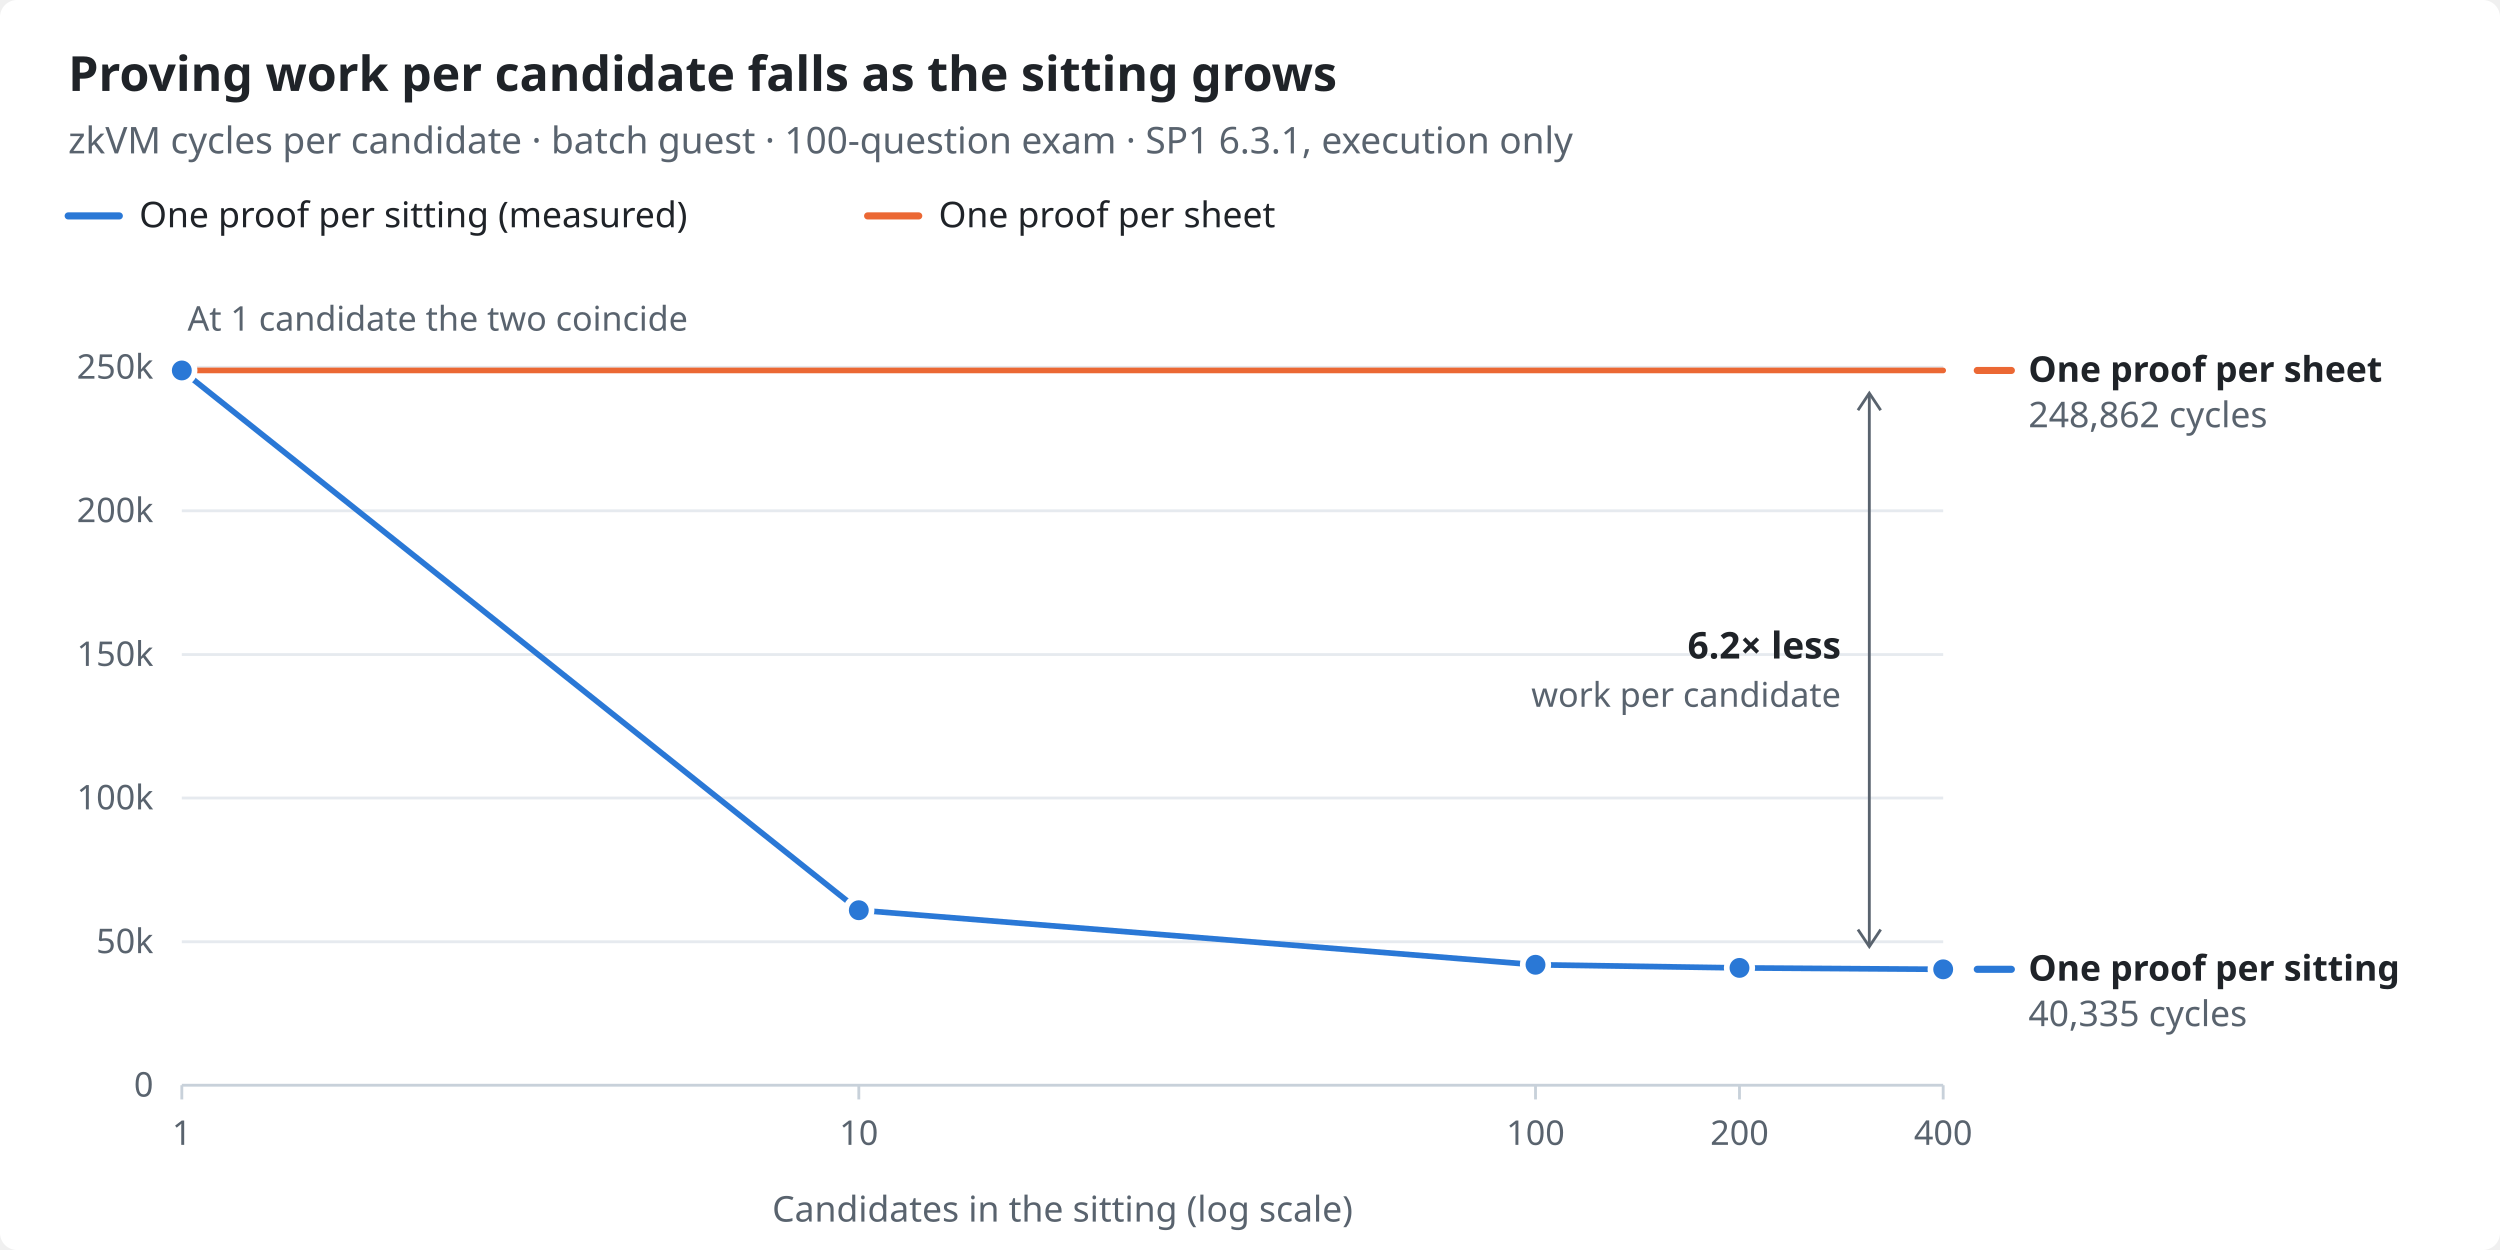
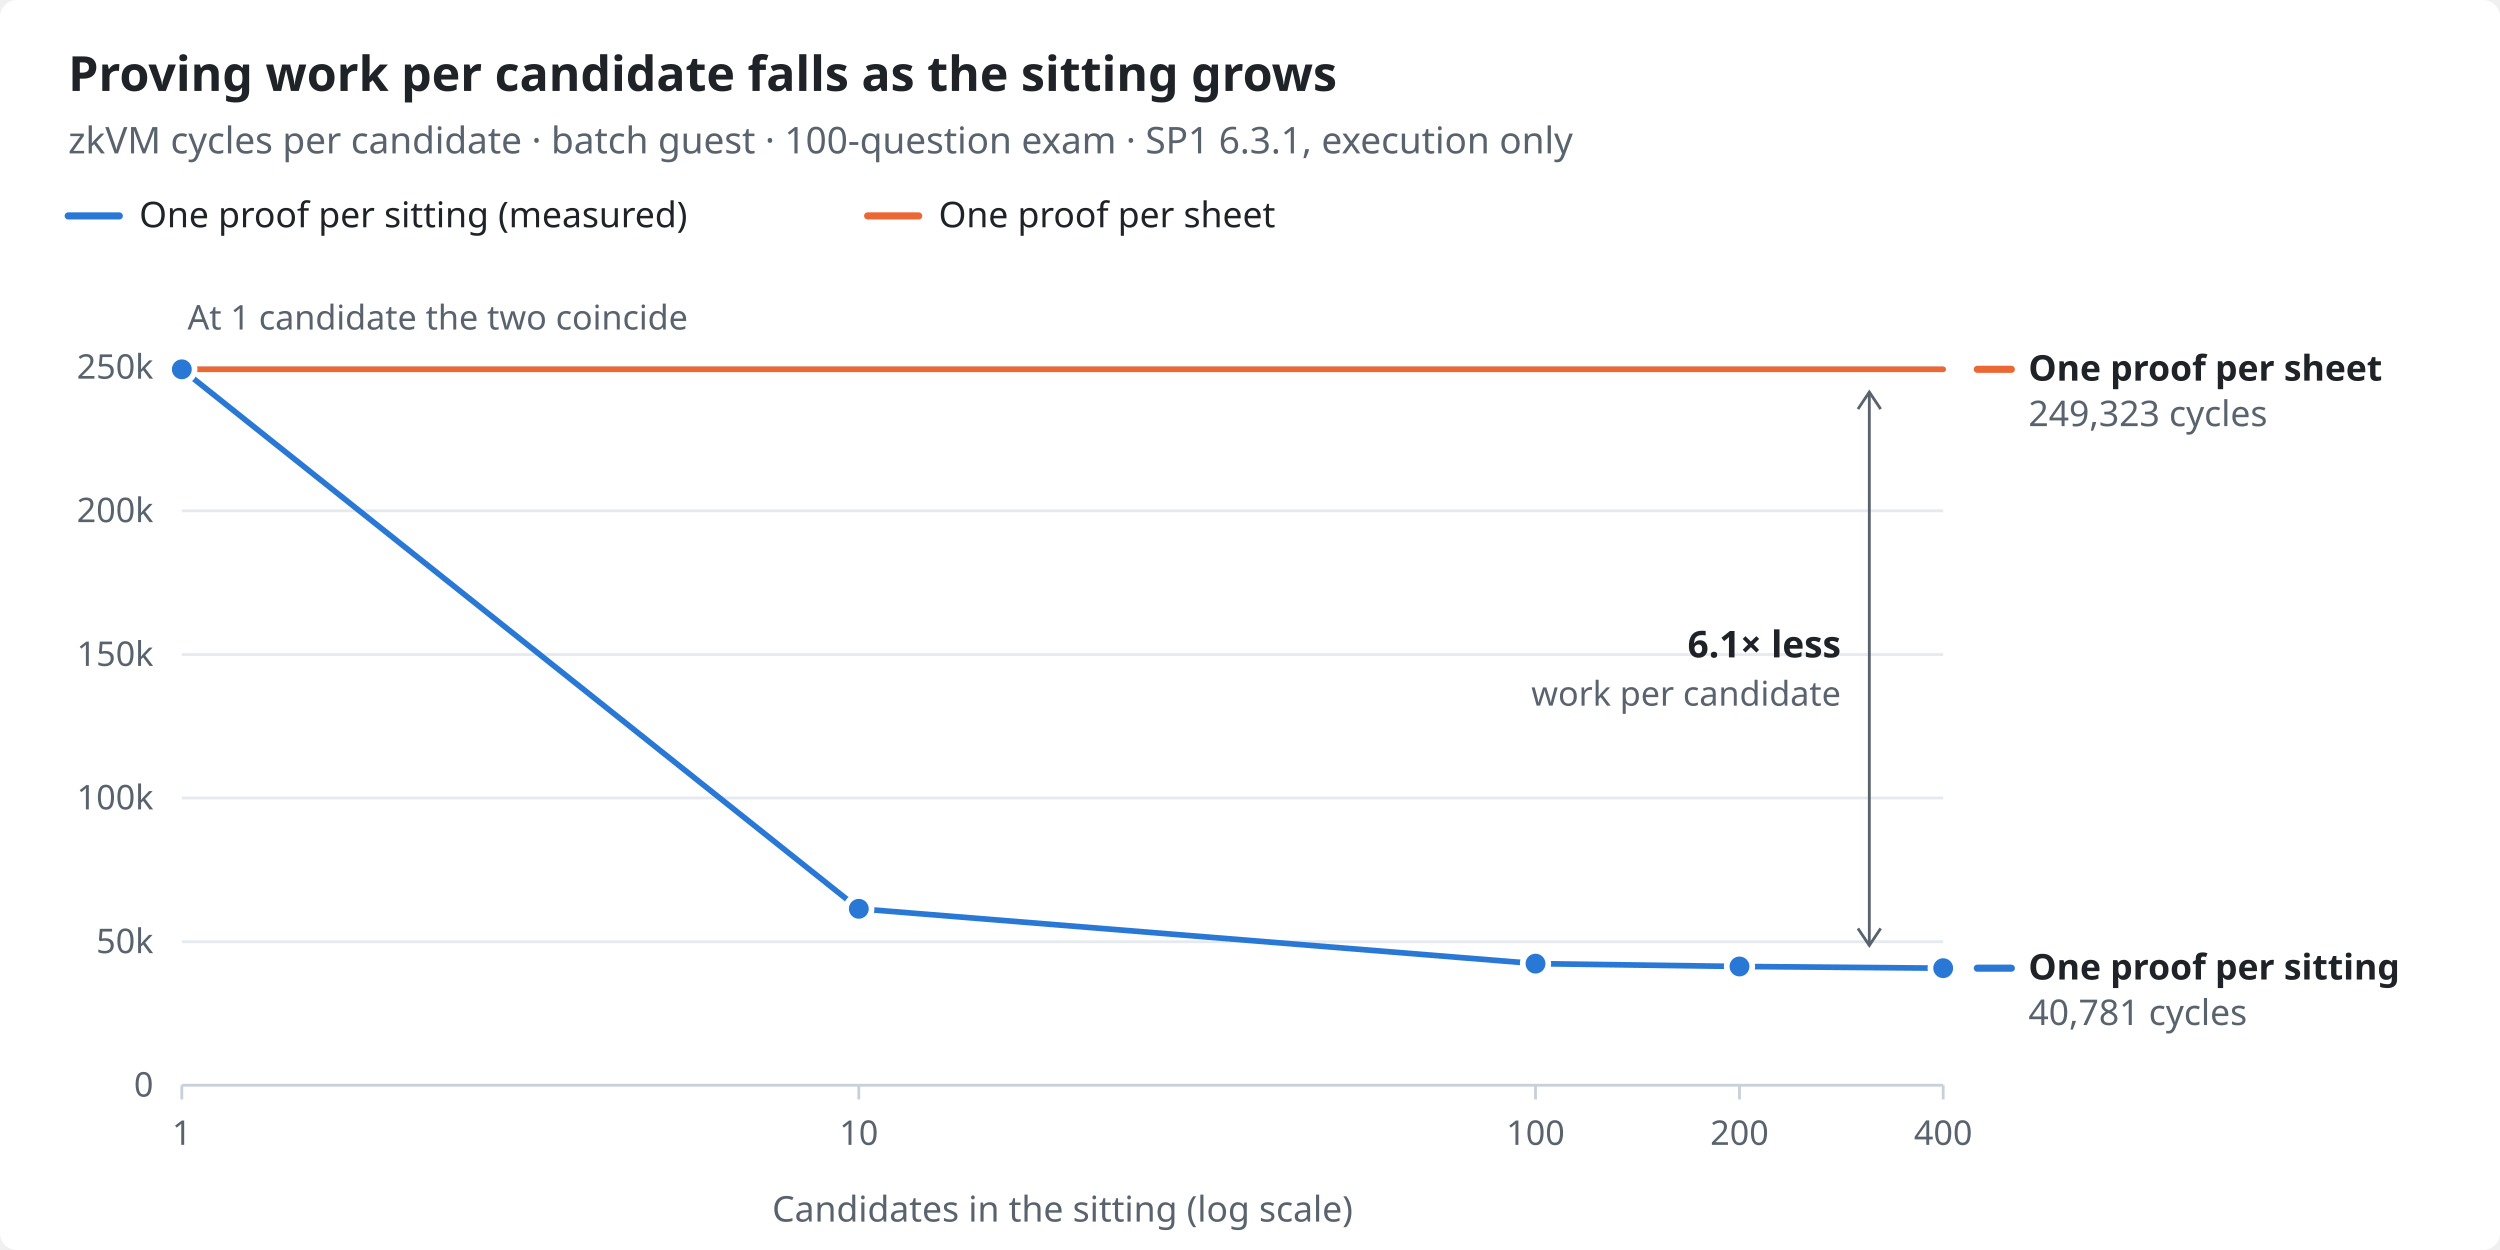
<svg xmlns="http://www.w3.org/2000/svg" viewBox="0 0 880 440" width="880" height="440" font-family="-apple-system, BlinkMacSystemFont, 'Segoe UI', 'Noto Sans', Helvetica, Arial, sans-serif" style="font-variant-numeric: tabular-nums">
  <rect width="880" height="440" rx="6" fill="#ffffff" />
  <text x="24.0" y="32.0" font-size="17" font-weight="600" fill="#1f2328" text-anchor="start">Proving work per candidate falls as the sitting grows</text>
  <text x="24.0" y="54.0" font-size="13" font-weight="400" fill="#59636e" text-anchor="start">zkVM cycles per candidate · batch guest · 100-question exam · SP1 6.3.1, execution only</text>
  <line x1="24" y1="76" x2="42" y2="76" stroke="#2a78d6" stroke-width="2.5" stroke-linecap="round" />
  <text x="49.0" y="80.0" font-size="12.5" font-weight="400" fill="#1f2328" text-anchor="start">One proof per sitting (measured)</text>
  <line x1="305.4" y1="76" x2="323.4" y2="76" stroke="#eb6834" stroke-width="2.5" stroke-linecap="round" />
  <text x="330.4" y="80.0" font-size="12.5" font-weight="400" fill="#1f2328" text-anchor="start">One proof per sheet</text>
  <line x1="64" y1="382.0" x2="684" y2="382.0" stroke="#c8d1da" stroke-width="1" />
  <text x="54.0" y="386.0" font-size="12" font-weight="400" fill="#59636e" text-anchor="end">0</text>
  <line x1="64" y1="331.5" x2="684" y2="331.5" stroke="#e6eaef" stroke-width="1" />
  <text x="54.0" y="335.5" font-size="12" font-weight="400" fill="#59636e" text-anchor="end">50k</text>
  <line x1="64" y1="280.9" x2="684" y2="280.9" stroke="#e6eaef" stroke-width="1" />
  <text x="54.0" y="284.9" font-size="12" font-weight="400" fill="#59636e" text-anchor="end">100k</text>
  <line x1="64" y1="230.4" x2="684" y2="230.4" stroke="#e6eaef" stroke-width="1" />
  <text x="54.0" y="234.4" font-size="12" font-weight="400" fill="#59636e" text-anchor="end">150k</text>
  <line x1="64" y1="179.8" x2="684" y2="179.8" stroke="#e6eaef" stroke-width="1" />
  <text x="54.0" y="183.8" font-size="12" font-weight="400" fill="#59636e" text-anchor="end">200k</text>
  <line x1="64" y1="129.3" x2="684" y2="129.3" stroke="#e6eaef" stroke-width="1" />
  <text x="54.0" y="133.3" font-size="12" font-weight="400" fill="#59636e" text-anchor="end">250k</text>
  <line x1="64.0" y1="382" x2="64.0" y2="387" stroke="#c8d1da" stroke-width="1" />
  <text x="64.0" y="403.0" font-size="12" font-weight="400" fill="#59636e" text-anchor="middle">1</text>
  <line x1="302.3" y1="382" x2="302.3" y2="387" stroke="#c8d1da" stroke-width="1" />
  <text x="302.3" y="403.0" font-size="12" font-weight="400" fill="#59636e" text-anchor="middle">10</text>
  <line x1="540.5" y1="382" x2="540.5" y2="387" stroke="#c8d1da" stroke-width="1" />
  <text x="540.5" y="403.0" font-size="12" font-weight="400" fill="#59636e" text-anchor="middle">100</text>
  <line x1="612.3" y1="382" x2="612.3" y2="387" stroke="#c8d1da" stroke-width="1" />
  <text x="612.3" y="403.0" font-size="12" font-weight="400" fill="#59636e" text-anchor="middle">200</text>
  <line x1="684.0" y1="382" x2="684.0" y2="387" stroke="#c8d1da" stroke-width="1" />
  <text x="684.0" y="403.0" font-size="12" font-weight="400" fill="#59636e" text-anchor="middle">400</text>
  <text x="374.0" y="430.0" font-size="12.5" font-weight="400" fill="#59636e" text-anchor="middle">Candidates in the sitting (log scale)</text>
-   <path d="M64.0,130.4 L684.0,130.4" fill="none" stroke="#eb6834" stroke-width="2" stroke-linejoin="round" stroke-linecap="round" />
-   <path d="M64.0,130.4 L302.3,320.4 L540.5,339.6 L612.3,340.7 L684.0,341.2" fill="none" stroke="#2a78d6" stroke-width="2" stroke-linejoin="round" stroke-linecap="round" />
-   <circle cx="64.0" cy="130.4" r="4.5" fill="#2a78d6" stroke="#ffffff" stroke-width="2" />
-   <circle cx="302.3" cy="320.4" r="4.5" fill="#2a78d6" stroke="#ffffff" stroke-width="2" />
-   <circle cx="540.5" cy="339.6" r="4.5" fill="#2a78d6" stroke="#ffffff" stroke-width="2" />
-   <circle cx="612.3" cy="340.7" r="4.5" fill="#2a78d6" stroke="#ffffff" stroke-width="2" />
-   <circle cx="684.0" cy="341.2" r="4.5" fill="#2a78d6" stroke="#ffffff" stroke-width="2" />
-   <line x1="658.0" y1="138.4" x2="658.0" y2="333.2" stroke="#59636e" stroke-width="1" />
-   <path d="M654.0,144.4 L658.0,138.4 L662.0,144.4" fill="none" stroke="#59636e" stroke-width="1" />
-   <path d="M654.0,327.2 L658.0,333.2 L662.0,327.2" fill="none" stroke="#59636e" stroke-width="1" />
-   <text x="648.0" y="231.8" font-size="13" font-weight="600" fill="#1f2328" text-anchor="end">6.2× less</text>
-   <text x="648.0" y="248.8" font-size="12" font-weight="400" fill="#59636e" text-anchor="end">work per candidate</text>
-   <line x1="696.0" y1="130.4" x2="708.0" y2="130.4" stroke="#eb6834" stroke-width="2.5" stroke-linecap="round" />
-   <text x="714.0" y="134.4" font-size="12.5" font-weight="600" fill="#1f2328" text-anchor="start">One proof per sheet</text>
-   <text x="714.0" y="150.4" font-size="12.5" font-weight="400" fill="#59636e" text-anchor="start">248,862 cycles</text>
-   <line x1="696.0" y1="341.2" x2="708.0" y2="341.2" stroke="#2a78d6" stroke-width="2.5" stroke-linecap="round" />
-   <text x="714.0" y="345.2" font-size="12.5" font-weight="600" fill="#1f2328" text-anchor="start">One proof per sitting</text>
-   <text x="714.0" y="361.2" font-size="12.5" font-weight="400" fill="#59636e" text-anchor="start">40,335 cycles</text>
-   <text x="66.0" y="116.4" font-size="12" font-weight="400" fill="#59636e" text-anchor="start">At 1 candidate the two coincide</text>
+   <path d="M64.0,130.0 L684.0,130.0" fill="none" stroke="#eb6834" stroke-width="2" stroke-linejoin="round" stroke-linecap="round" />
+   <path d="M64.0,130.0 L302.3,319.9 L540.5,339.2 L612.3,340.2 L684.0,340.8" fill="none" stroke="#2a78d6" stroke-width="2" stroke-linejoin="round" stroke-linecap="round" />
+   <circle cx="64.0" cy="130.0" r="4.5" fill="#2a78d6" stroke="#ffffff" stroke-width="2" />
+   <circle cx="302.3" cy="319.9" r="4.5" fill="#2a78d6" stroke="#ffffff" stroke-width="2" />
+   <circle cx="540.5" cy="339.2" r="4.5" fill="#2a78d6" stroke="#ffffff" stroke-width="2" />
+   <circle cx="612.3" cy="340.2" r="4.5" fill="#2a78d6" stroke="#ffffff" stroke-width="2" />
+   <circle cx="684.0" cy="340.8" r="4.5" fill="#2a78d6" stroke="#ffffff" stroke-width="2" />
+   <line x1="658.0" y1="138.0" x2="658.0" y2="332.8" stroke="#59636e" stroke-width="1" />
+   <path d="M654.0,144.0 L658.0,138.0 L662.0,144.0" fill="none" stroke="#59636e" stroke-width="1" />
+   <path d="M654.0,326.8 L658.0,332.8 L662.0,326.8" fill="none" stroke="#59636e" stroke-width="1" />
+   <text x="648.0" y="231.4" font-size="13" font-weight="600" fill="#1f2328" text-anchor="end">6.1× less</text>
+   <text x="648.0" y="248.4" font-size="12" font-weight="400" fill="#59636e" text-anchor="end">work per candidate</text>
+   <line x1="696.0" y1="130.0" x2="708.0" y2="130.0" stroke="#eb6834" stroke-width="2.5" stroke-linecap="round" />
+   <text x="714.0" y="134.0" font-size="12.5" font-weight="600" fill="#1f2328" text-anchor="start">One proof per sheet</text>
+   <text x="714.0" y="150.0" font-size="12.5" font-weight="400" fill="#59636e" text-anchor="start">249,323 cycles</text>
+   <line x1="696.0" y1="340.8" x2="708.0" y2="340.8" stroke="#2a78d6" stroke-width="2.5" stroke-linecap="round" />
+   <text x="714.0" y="344.8" font-size="12.5" font-weight="600" fill="#1f2328" text-anchor="start">One proof per sitting</text>
+   <text x="714.0" y="360.8" font-size="12.5" font-weight="400" fill="#59636e" text-anchor="start">40,781 cycles</text>
+   <text x="66.0" y="116.0" font-size="12" font-weight="400" fill="#59636e" text-anchor="start">At 1 candidate the two coincide</text>
</svg>
